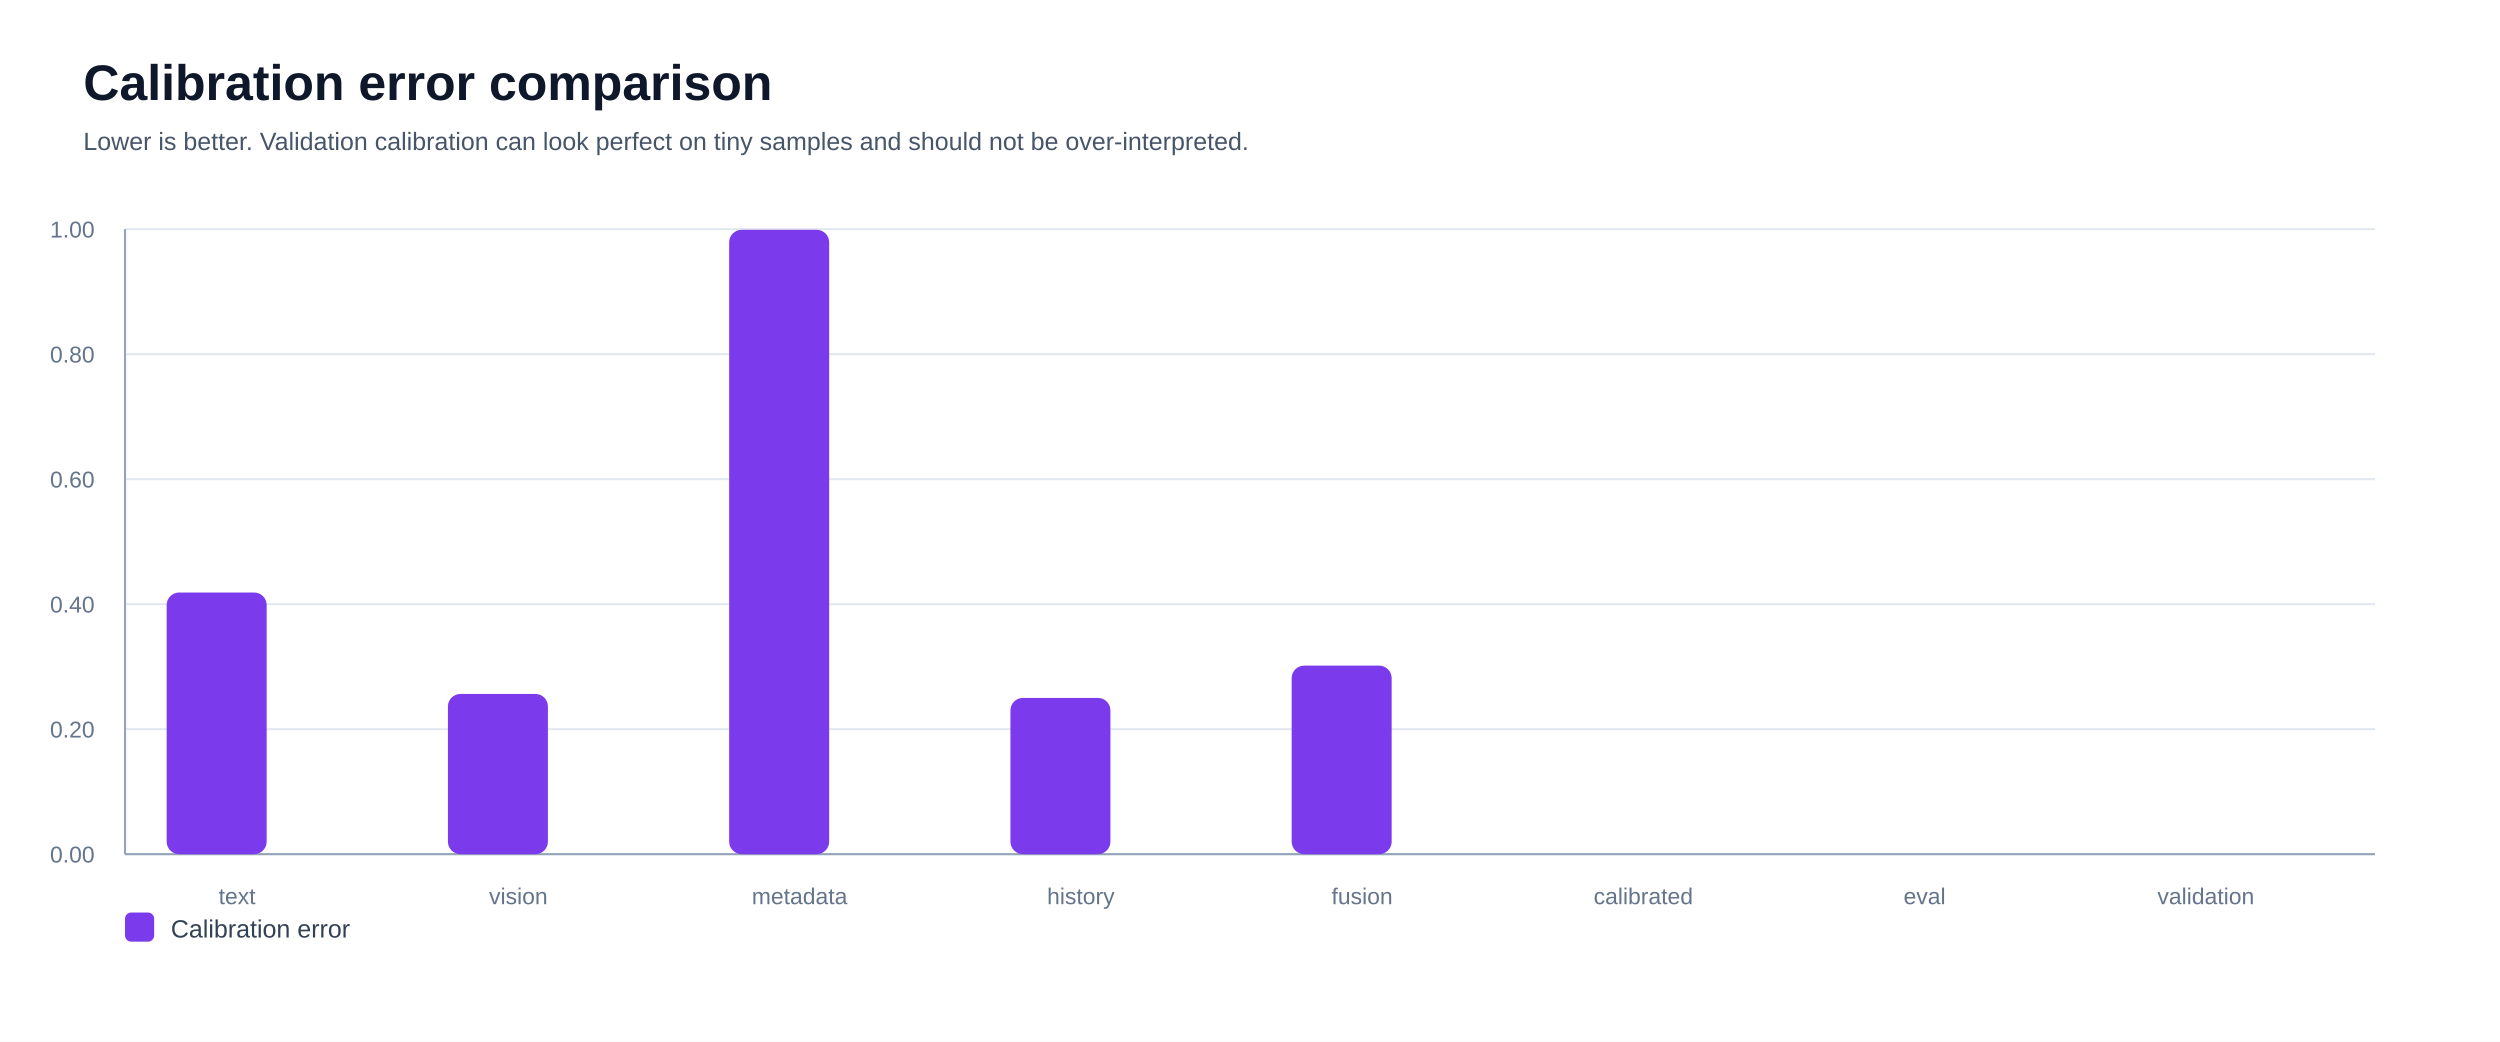
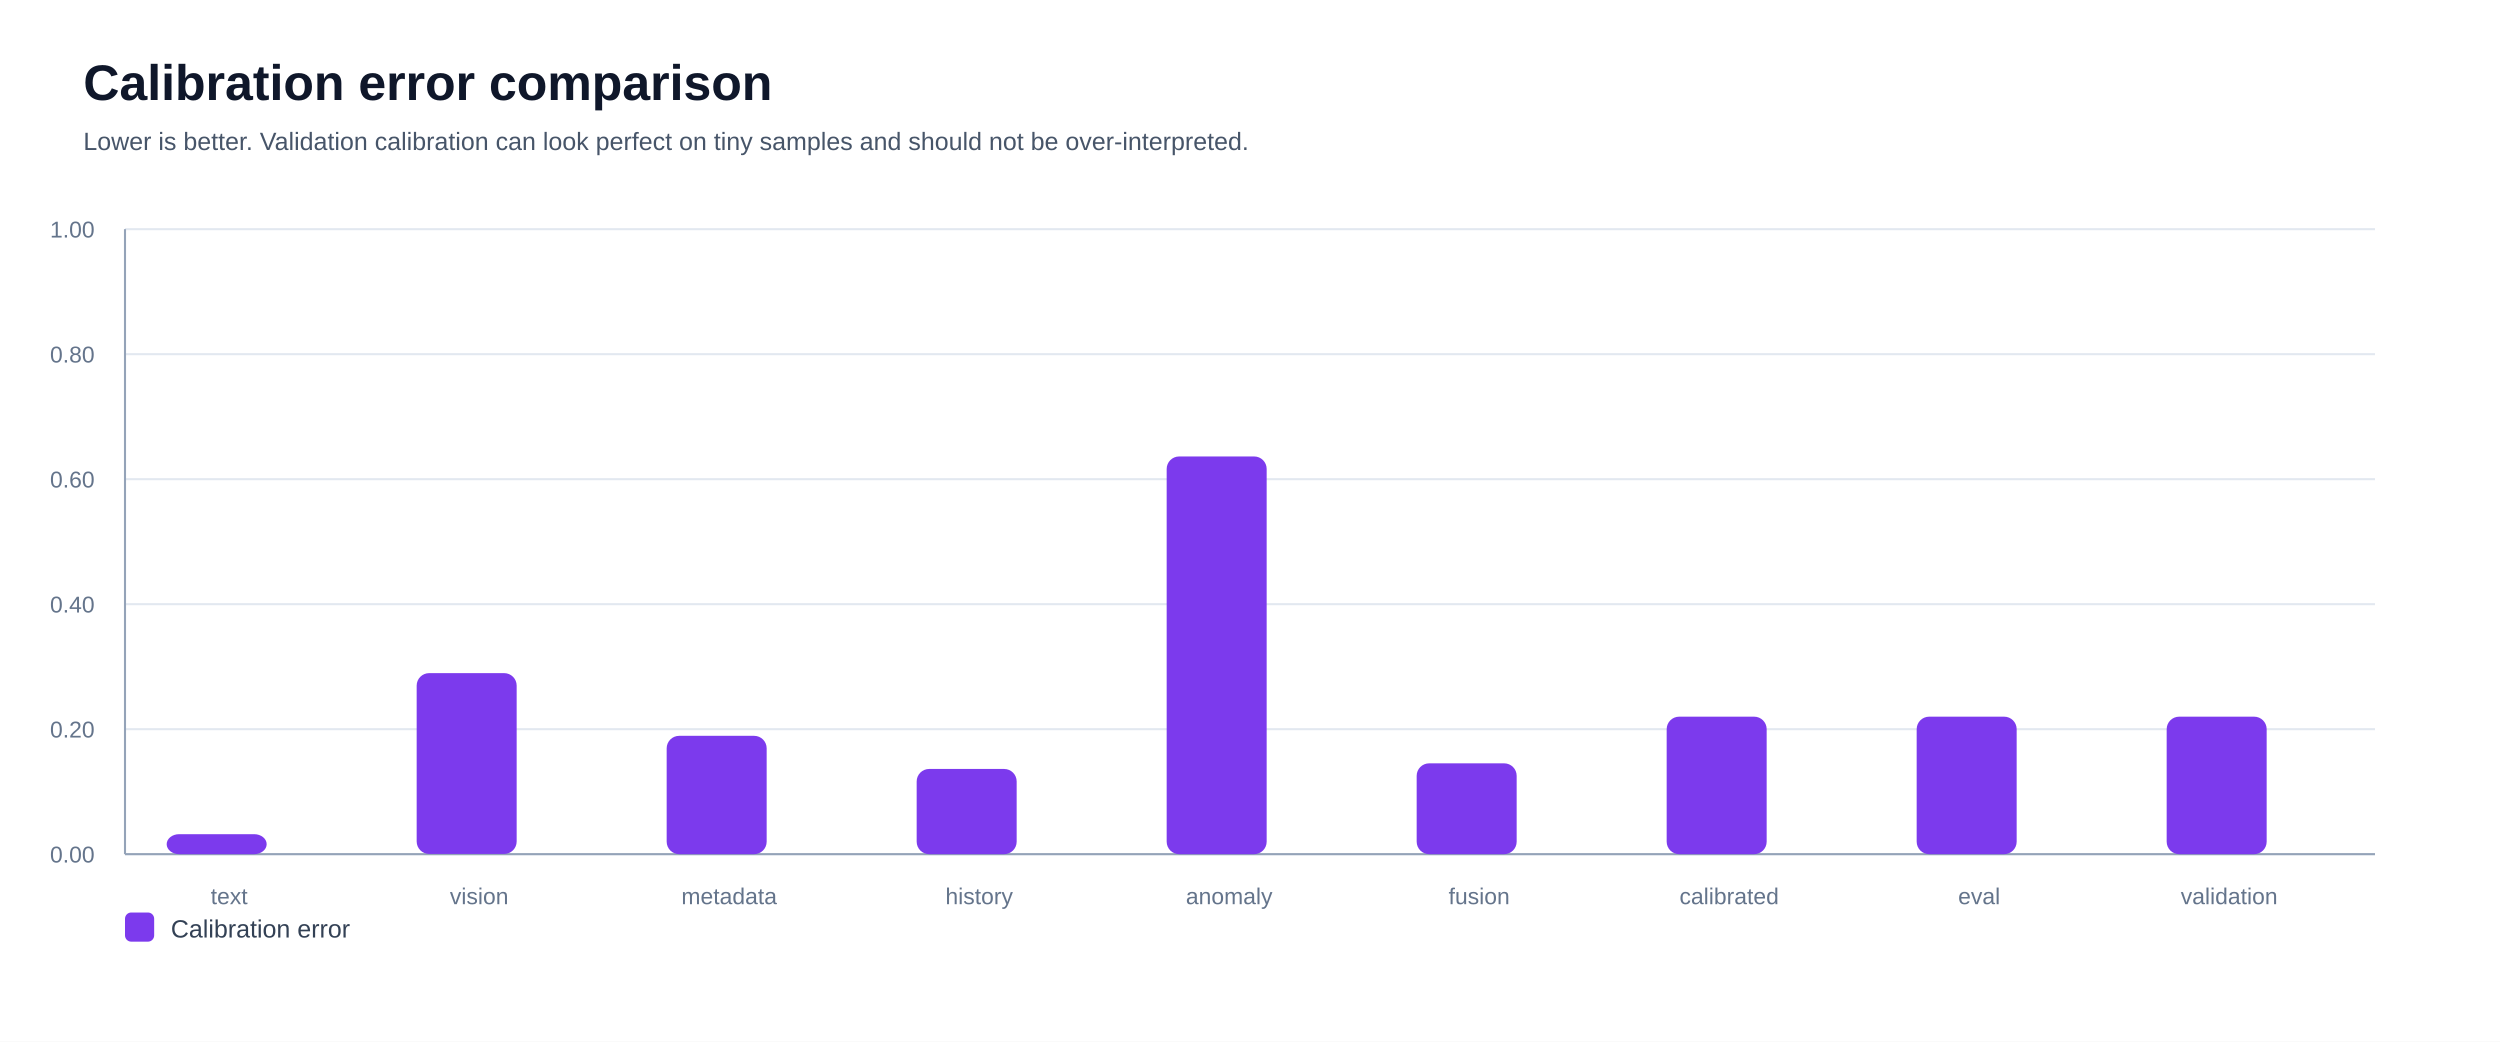
<svg xmlns="http://www.w3.org/2000/svg" width="1200" height="500" viewBox="0 0 1200 500" role="img">
  <style>
text { font-family: 'Segoe UI', Arial, sans-serif; fill: #0f172a; }
.title { font-size: 24px; font-weight: 700; }
.subtitle { font-size: 12px; fill: #475569; }
.card { fill: #f8fafc; stroke: #cbd5e1; stroke-width: 1.5; rx: 14; }
.accent { fill: #eff6ff; stroke: #93c5fd; stroke-width: 1.5; rx: 14; }
.warn { fill: #fff7ed; stroke: #fdba74; stroke-width: 1.5; rx: 14; }
.label { font-size: 13px; fill: #475569; }
.value { font-size: 28px; font-weight: 700; }
.small { font-size: 11px; fill: #64748b; }
.axis { stroke: #94a3b8; stroke-width: 1; }
.grid { stroke: #e2e8f0; stroke-width: 1; }
.legend { font-size: 12px; fill: #334155; }
.stub { font-size: 16px; font-weight: 600; }
</style>
  <rect x="0" y="0" width="1200" height="500" fill="#ffffff" />
  <text class="title" x="40" y="48">Calibration error comparison</text>
  <text class="subtitle" x="40" y="72">Lower is better. Validation calibration can look perfect on tiny samples and should not be over-interpreted.</text>
  <line class="grid" x1="60" y1="410.0" x2="1140" y2="410.0" />
  <text class="small" x="24" y="414.0">0.00</text>
  <line class="grid" x1="60" y1="350.0" x2="1140" y2="350.0" />
  <text class="small" x="24" y="354.0">0.20</text>
  <line class="grid" x1="60" y1="290.0" x2="1140" y2="290.0" />
  <text class="small" x="24" y="294.0">0.40</text>
  <line class="grid" x1="60" y1="230.0" x2="1140" y2="230.0" />
  <text class="small" x="24" y="234.0">0.60</text>
  <line class="grid" x1="60" y1="170.0" x2="1140" y2="170.0" />
  <text class="small" x="24" y="174.0">0.80</text>
  <line class="grid" x1="60" y1="110.0" x2="1140" y2="110.0" />
  <text class="small" x="24" y="114.0">1.00</text>
  <line class="axis" x1="60" y1="110" x2="60" y2="410" />
  <line class="axis" x1="60" y1="410" x2="1140" y2="410" />
-   <rect x="80.0" y="284.4" width="48.0" height="125.6" fill="#7c3aed" rx="6" />
-   <text class="small" x="113.8" y="434" text-anchor="middle">text</text>
-   <rect x="215.0" y="333.1" width="48.0" height="76.9" fill="#7c3aed" rx="6" />
-   <text class="small" x="248.8" y="434" text-anchor="middle">vision</text>
-   <rect x="350.0" y="110.3" width="48.0" height="299.7" fill="#7c3aed" rx="6" />
-   <text class="small" x="383.8" y="434" text-anchor="middle">metadata</text>
-   <rect x="485.0" y="335.0" width="48.0" height="75.0" fill="#7c3aed" rx="6" />
-   <text class="small" x="518.8" y="434" text-anchor="middle">history</text>
-   <rect x="620.0" y="319.5" width="48.0" height="90.5" fill="#7c3aed" rx="6" />
-   <text class="small" x="653.8" y="434" text-anchor="middle">fusion</text>
-   <rect x="755.0" y="410.0" width="48.0" height="0.0" fill="#7c3aed" rx="6" />
-   <text class="small" x="788.8" y="434" text-anchor="middle">calibrated</text>
-   <rect x="890.0" y="410.0" width="48.0" height="0.0" fill="#7c3aed" rx="6" />
-   <text class="small" x="923.8" y="434" text-anchor="middle">eval</text>
-   <rect x="1025.0" y="410.0" width="48.0" height="0.0" fill="#7c3aed" rx="6" />
-   <text class="small" x="1058.8" y="434" text-anchor="middle">validation</text>
+   <rect x="80.0" y="400.4" width="48.0" height="9.6" fill="#7c3aed" rx="6" />
+   <text class="small" x="110.0" y="434" text-anchor="middle">text</text>
+   <rect x="200.0" y="323.1" width="48.0" height="86.8" fill="#7c3aed" rx="6" />
+   <text class="small" x="230.0" y="434" text-anchor="middle">vision</text>
+   <rect x="320.0" y="353.2" width="48.0" height="56.8" fill="#7c3aed" rx="6" />
+   <text class="small" x="350.0" y="434" text-anchor="middle">metadata</text>
+   <rect x="440.0" y="369.1" width="48.0" height="40.9" fill="#7c3aed" rx="6" />
+   <text class="small" x="470.0" y="434" text-anchor="middle">history</text>
+   <rect x="560.0" y="219.1" width="48.0" height="190.9" fill="#7c3aed" rx="6" />
+   <text class="small" x="590.0" y="434" text-anchor="middle">anomaly</text>
+   <rect x="680.0" y="366.4" width="48.0" height="43.6" fill="#7c3aed" rx="6" />
+   <text class="small" x="710.0" y="434" text-anchor="middle">fusion</text>
+   <rect x="800.0" y="344.0" width="48.0" height="66.0" fill="#7c3aed" rx="6" />
+   <text class="small" x="830.0" y="434" text-anchor="middle">calibrated</text>
+   <rect x="920.0" y="344.0" width="48.0" height="66.0" fill="#7c3aed" rx="6" />
+   <text class="small" x="950.0" y="434" text-anchor="middle">eval</text>
+   <rect x="1040.0" y="344.0" width="48.0" height="66.0" fill="#7c3aed" rx="6" />
+   <text class="small" x="1070.0" y="434" text-anchor="middle">validation</text>
  <rect x="60" y="438" width="14" height="14" fill="#7c3aed" rx="3" />
  <text class="legend" x="82" y="450">Calibration error</text>
</svg>
